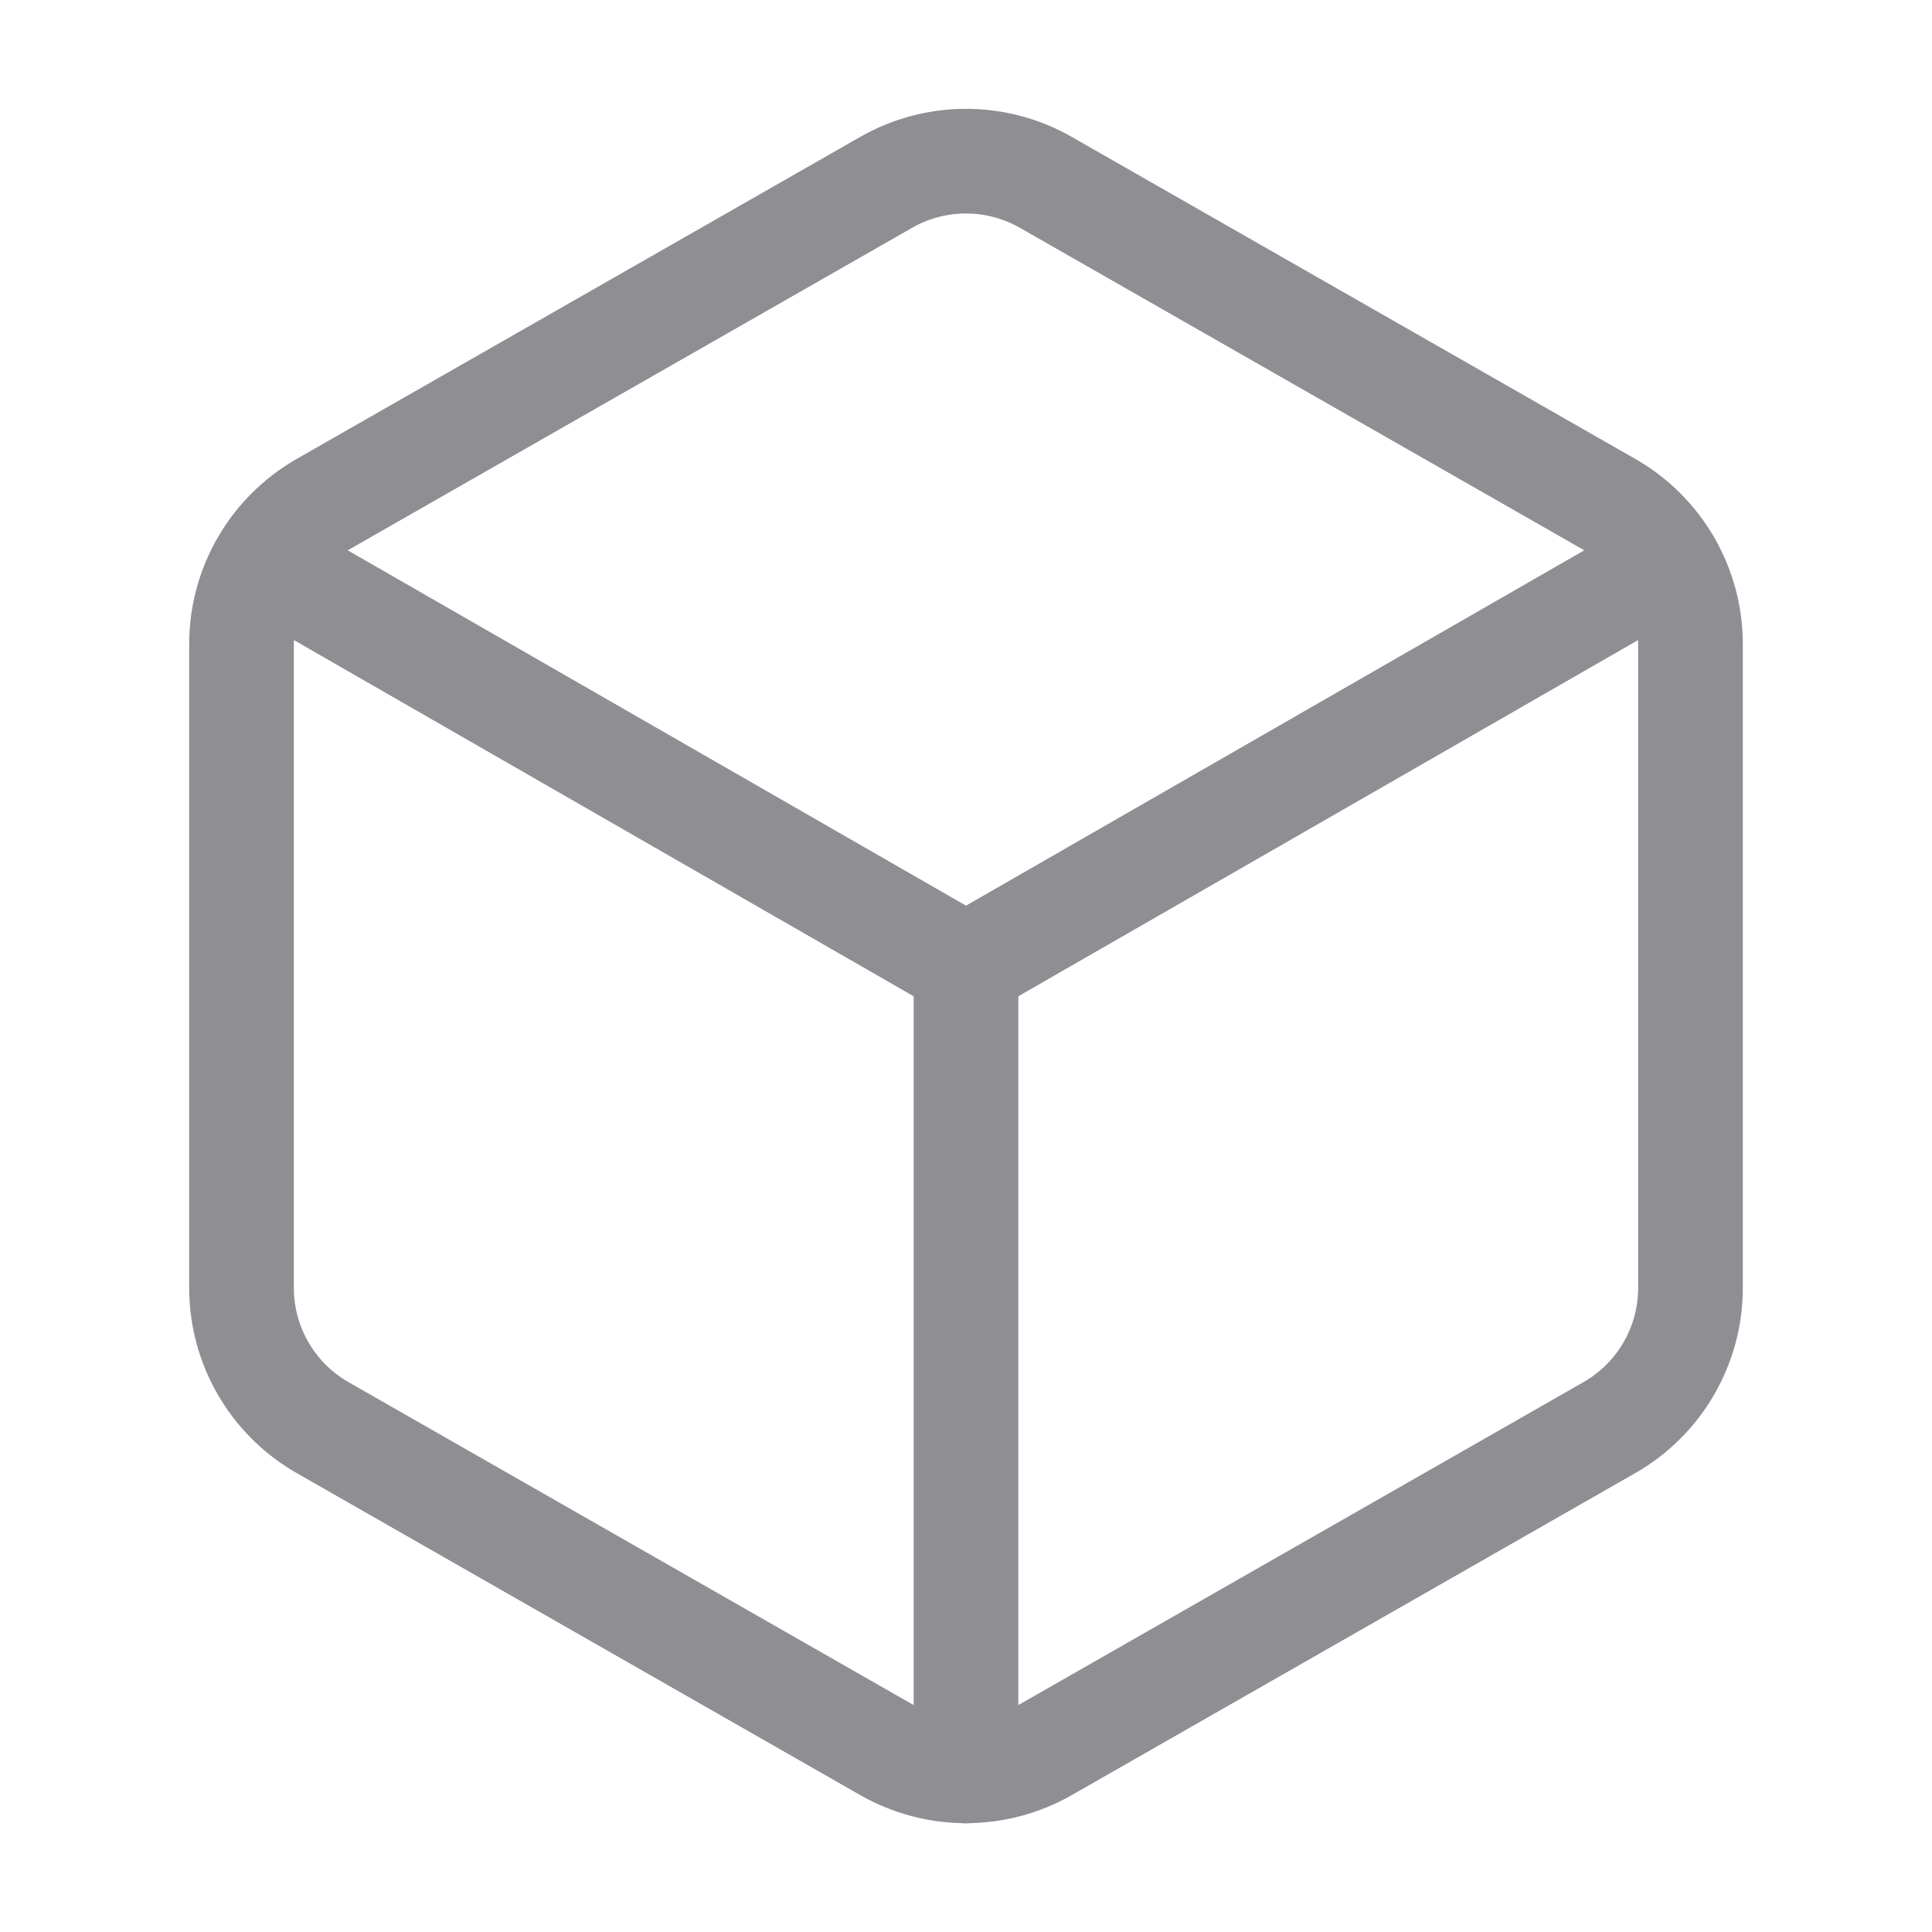
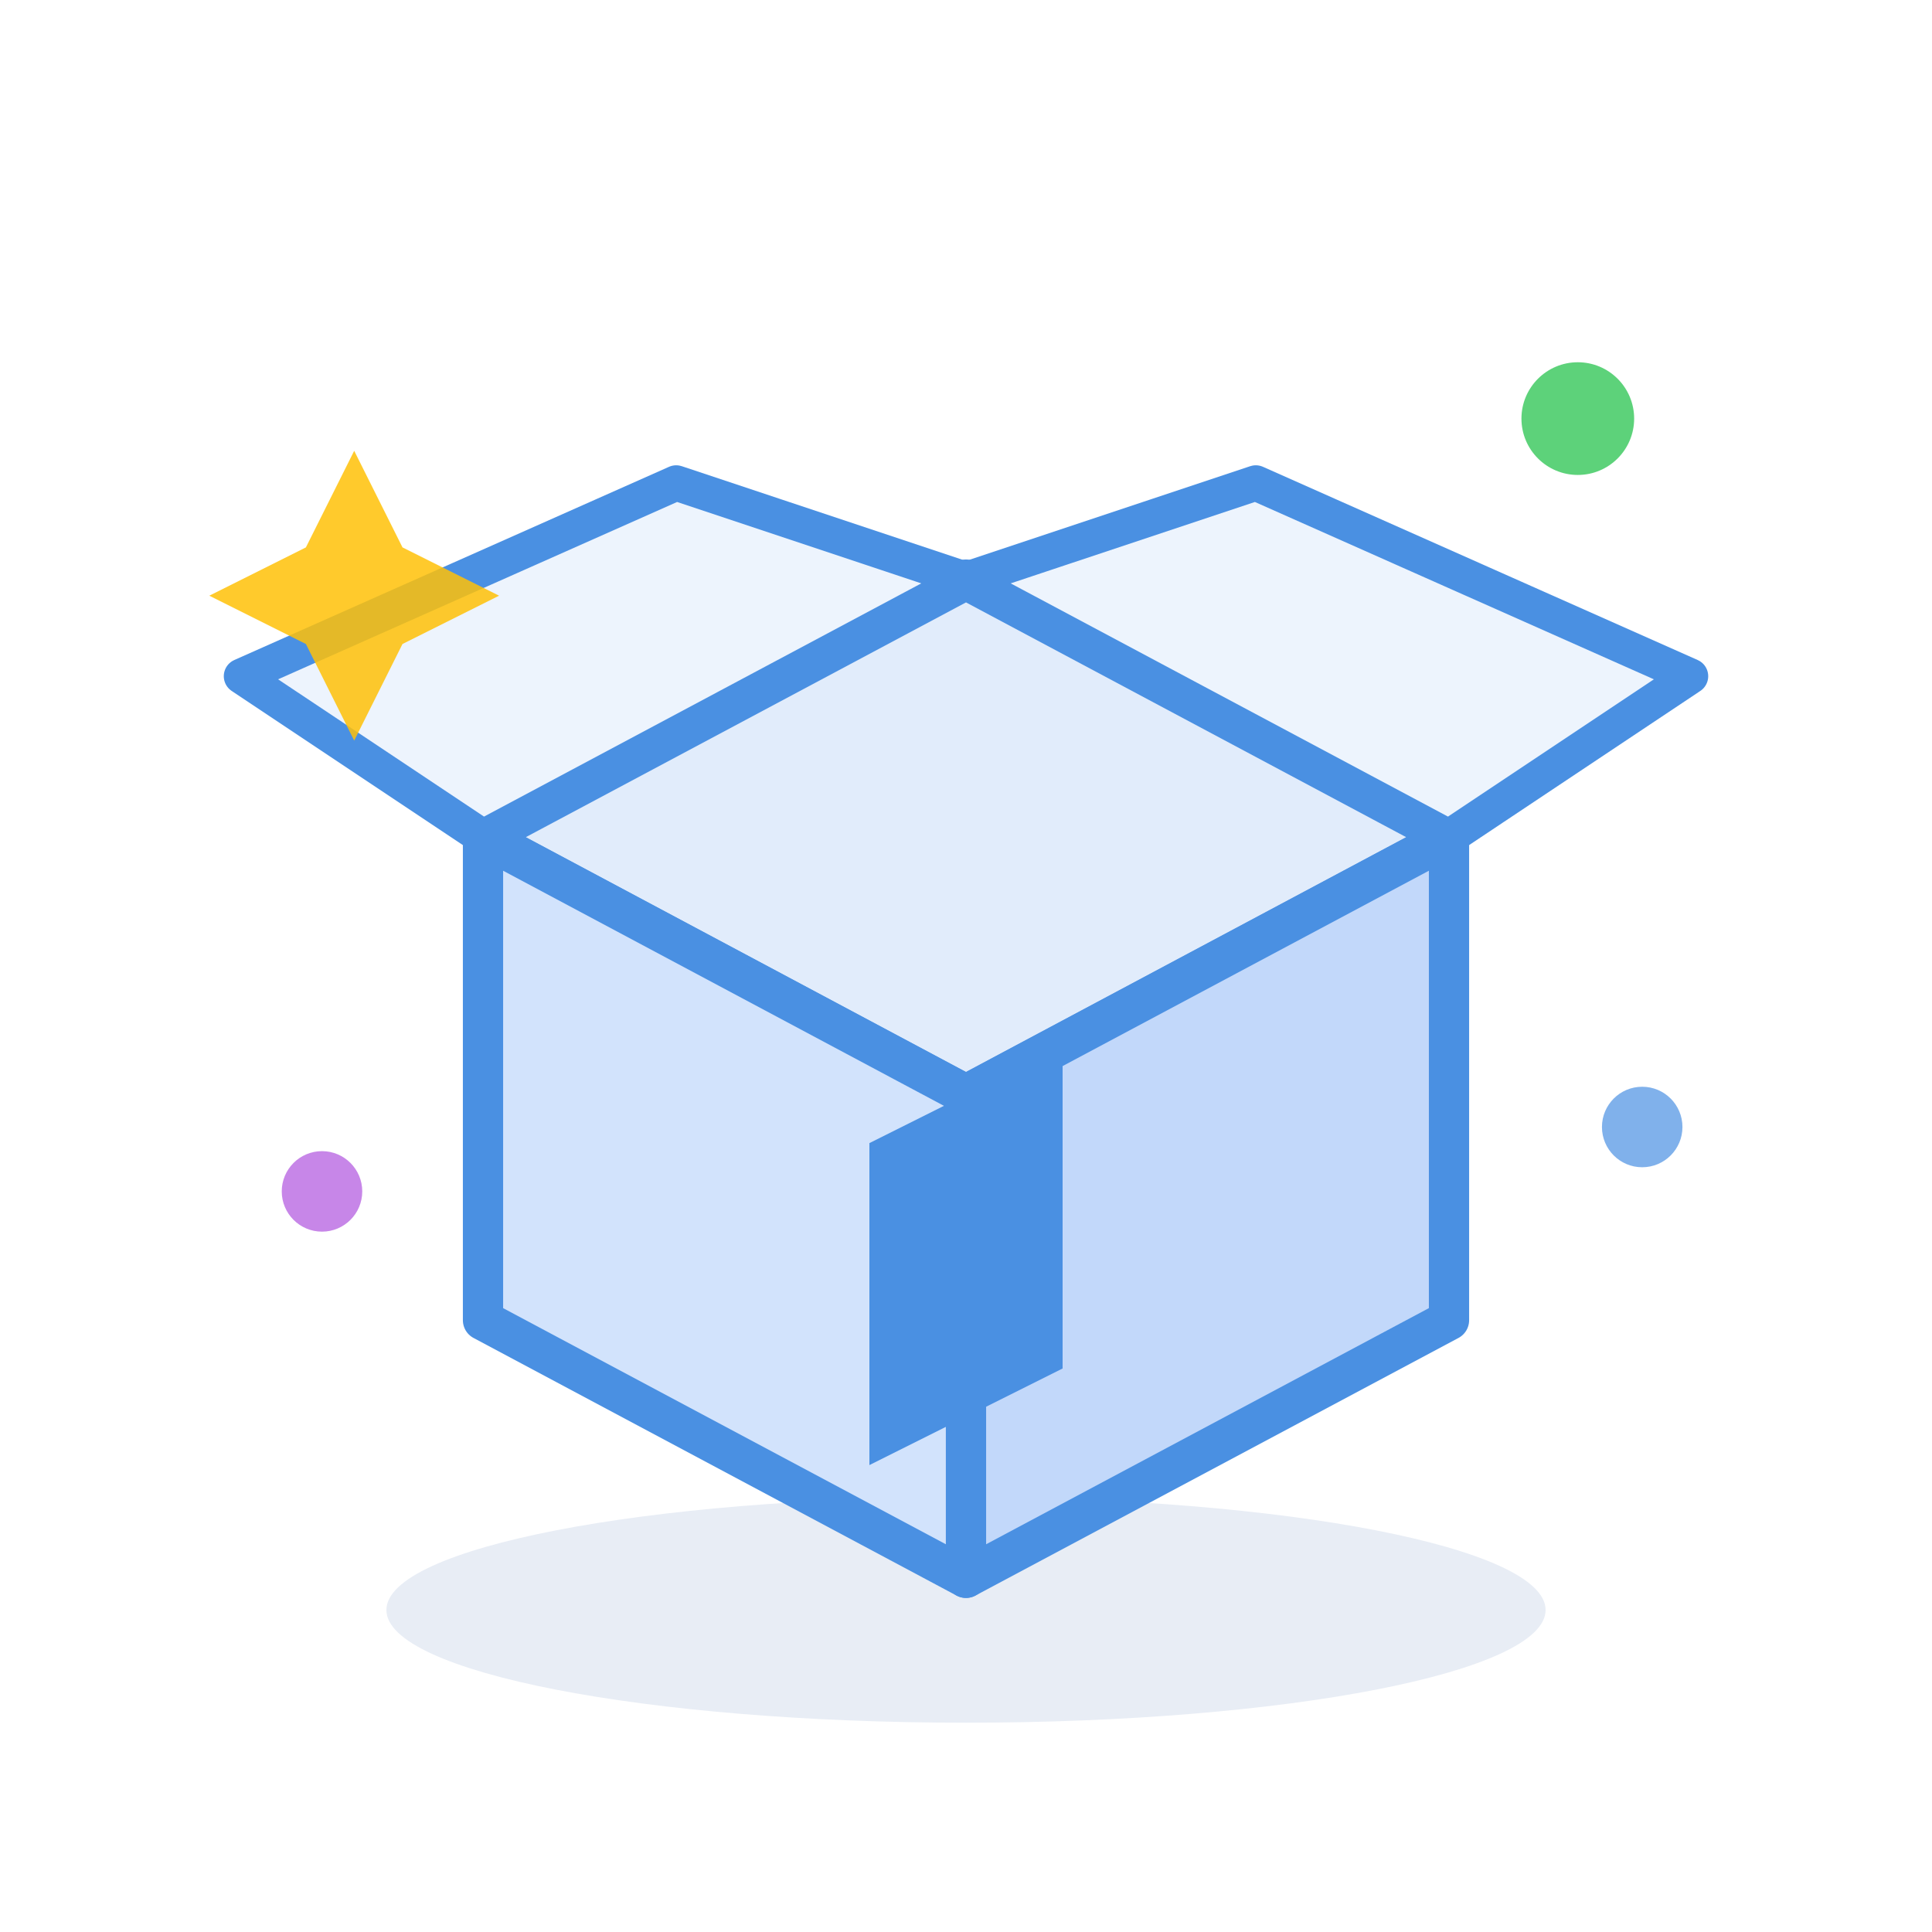
- <svg xmlns="http://www.w3.org/2000/svg" width="80" height="80" viewBox="0 0 24 24" fill="none" stroke="#8E8E93" stroke-width="1.3" stroke-linecap="round" stroke-linejoin="round">
-   <path d="M21 8a2 2 0 0 0-1-1.73l-7-4a2 2 0 0 0-2 0l-7 4A2 2 0 0 0 3 8v8a2 2 0 0 0 1 1.73l7 4a2 2 0 0 0 2 0l7-4A2 2 0 0 0 21 16Z" />
-   <path d="m3.3 7 8.7 5 8.7-5" />
-   <path d="M12 22V12" />
+ <svg xmlns="http://www.w3.org/2000/svg" width="120" height="120" viewBox="0 0 120 120" fill="none">
+   <ellipse cx="60" cy="100" rx="36" ry="7" fill="#E8EDF5" />
+   <path d="M30 52 L60 68 L90 52 L60 36 Z" fill="#E1ECFB" stroke="#4A90E2" stroke-width="2.5" stroke-linejoin="round" />
+   <path d="M30 52 L30 82 L60 98 L60 68 Z" fill="#D2E3FC" stroke="#4A90E2" stroke-width="2.5" stroke-linejoin="round" />
+   <path d="M60 68 L60 98 L90 82 L90 52 Z" fill="#C2D8FA" stroke="#4A90E2" stroke-width="2.5" stroke-linejoin="round" />
+   <path d="M30 52 L15 42 L42 30 L60 36 Z" fill="#EDF4FD" stroke="#4A90E2" stroke-width="2.2" stroke-linejoin="round" />
+   <path d="M60 36 L78 30 L105 42 L90 52 Z" fill="#EDF4FD" stroke="#4A90E2" stroke-width="2.2" stroke-linejoin="round" />
+   <path d="M54 71 L66 65 L66 85 L54 91 Z" fill="#4A90E2" />
+   <path d="M22 28 L25 34 L31 37 L25 40 L22 46 L19 40 L13 37 L19 34 Z" fill="#FFC107" opacity="0.85" />
+   <circle cx="98" cy="26" r="3.5" fill="#34C759" opacity="0.8" />
+   <circle cx="20" cy="74" r="2.5" fill="#AF52DE" opacity="0.7" />
+   <circle cx="102" cy="70" r="2.5" fill="#4A90E2" opacity="0.7" />
</svg>
